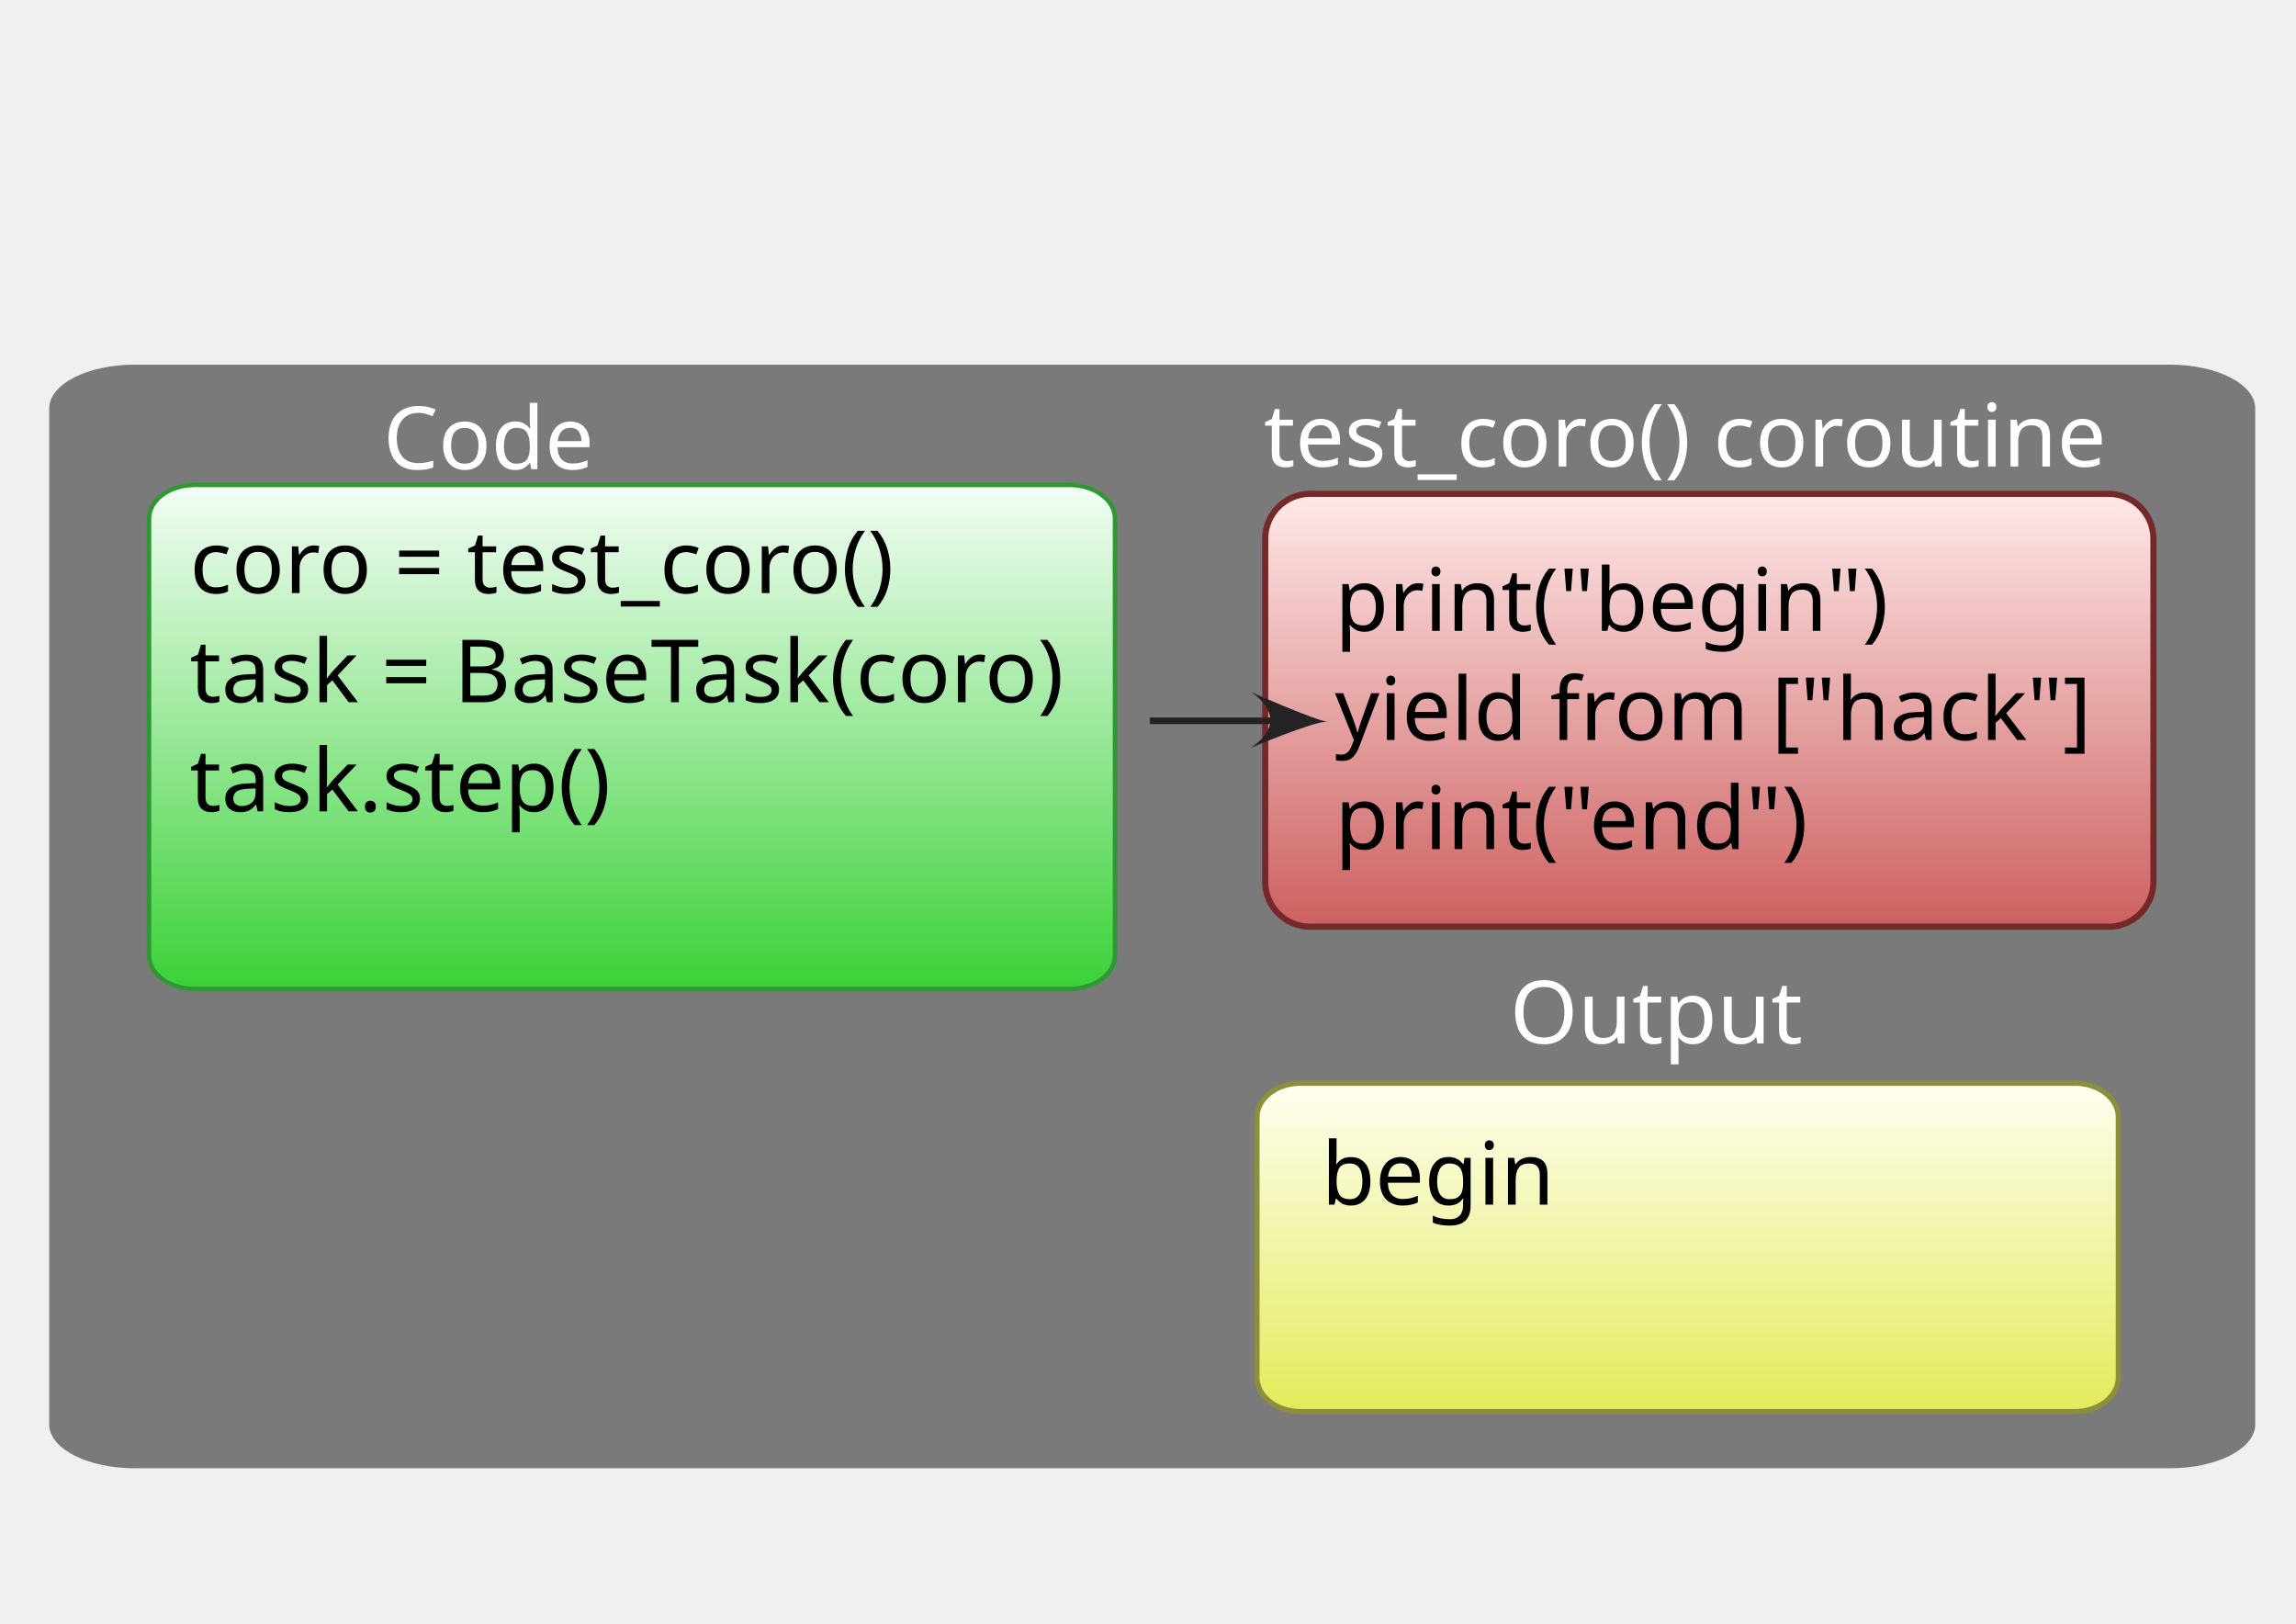
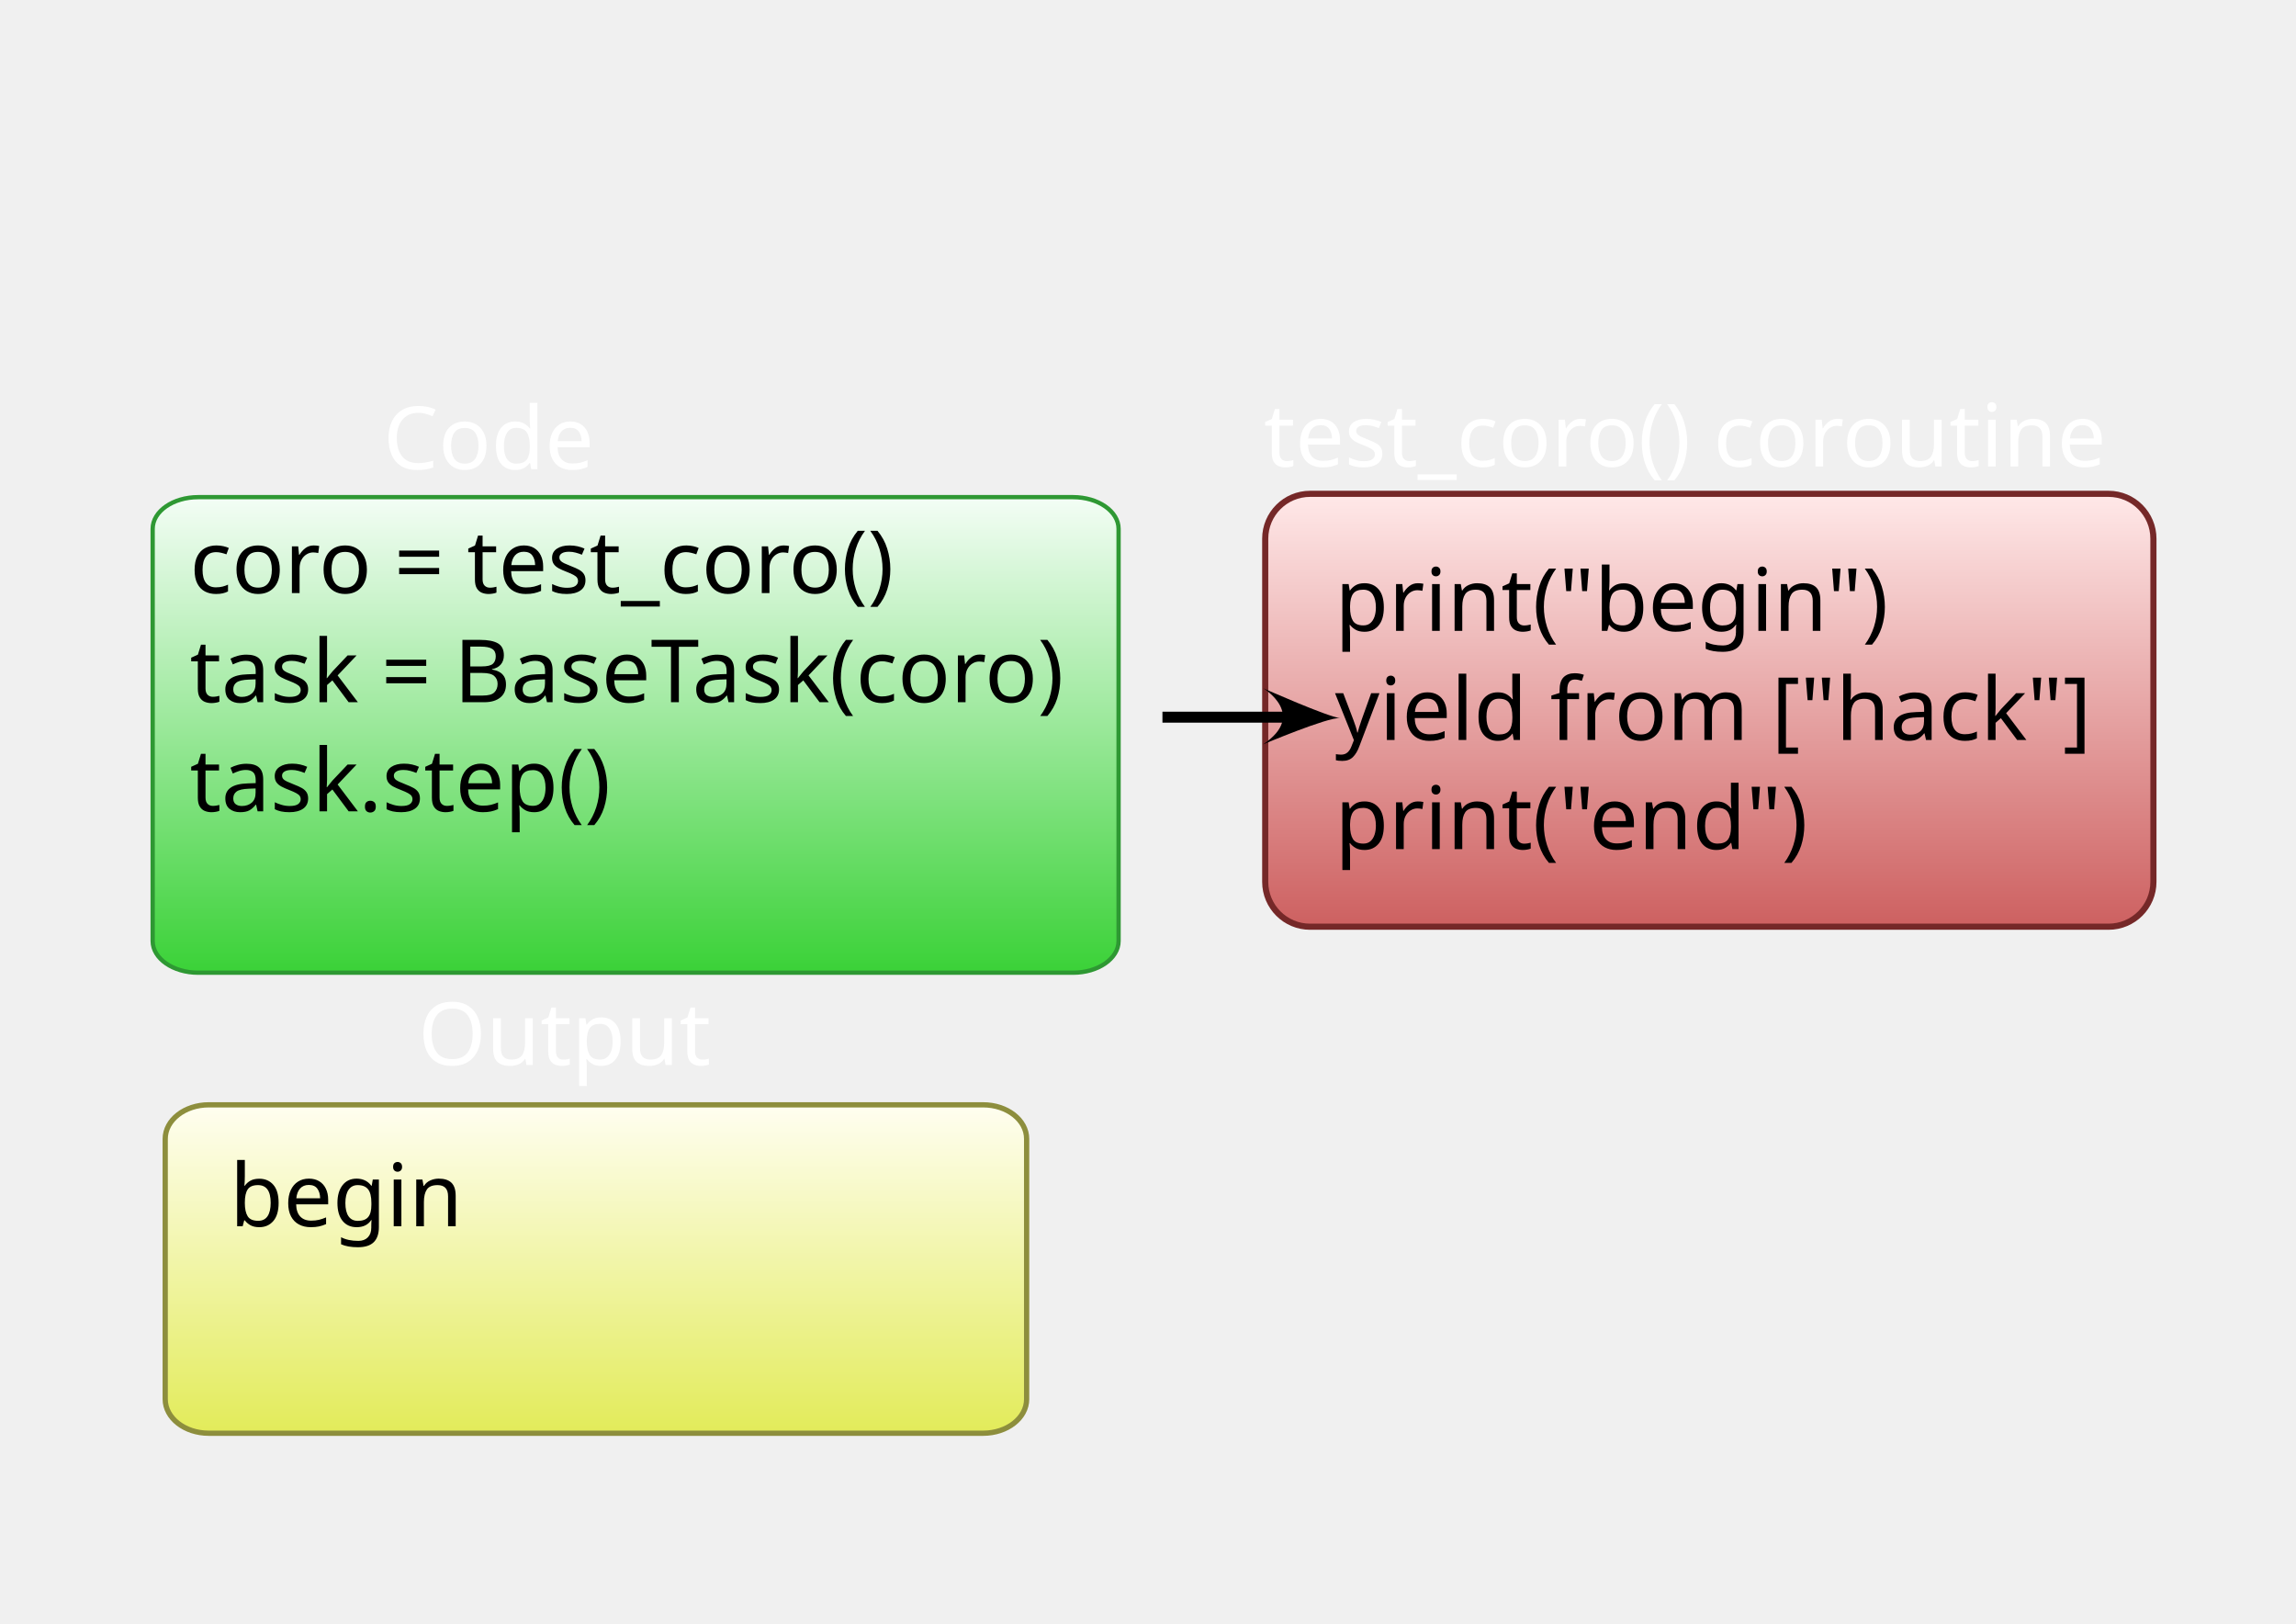
<svg xmlns="http://www.w3.org/2000/svg" xmlns:xlink="http://www.w3.org/1999/xlink" version="1.1" id="svg2" height="744.094" width="1052.362">
  <defs id="defs4">
    <linearGradient id="linearGradient12126">
      <stop style="stop-color:#ffe8e8;stop-opacity:1;" offset="0" id="stop12128" />
      <stop style="stop-color:#cd6060;stop-opacity:1;" offset="1" id="stop12130" />
    </linearGradient>
    <marker orient="auto" refY="0" refX="0" id="DotL" style="overflow:visible">
      <path id="path3982" d="m -2.5,-1 c 0,2.76 -2.24,5 -5,5 -2.76,0 -5,-2.24 -5,-5 0,-2.76 2.24,-5 5,-5 2.76,0 5,2.24 5,5 z" style="fill-rule:evenodd;stroke:#000000;stroke-width:1pt" transform="matrix(0.8,0,0,0.8,5.92,0.8)" />
    </marker>
    <marker id="RazorWire" refX="0" refY="0" orient="auto" style="overflow:visible">
      <path id="path4153" transform="scale(0.8,0.8)" style="fill:#808080;fill-opacity:1;fill-rule:evenodd;stroke:#000000;stroke-width:0.1pt" d="m 0.023,-0.74 0,1.438 -7.781,2.313 18.437,0 -7.187,-2.313 0,-1.438 7.25,-2.156 -18.469,0 7.75,2.156 z" />
    </marker>
    <marker orient="auto" refY="0" refX="0" id="Arrow2Lend" style="overflow:visible">
      <path id="path3942" style="fill-rule:evenodd;stroke-width:0.625;stroke-linejoin:round" d="M 8.719,4.034 -2.207,0.016 8.719,-4.002 c -1.745,2.372 -1.735,5.617 -6e-7,8.035 z" transform="matrix(-1.1,0,0,-1.1,-1.1,0)" />
    </marker>
    <marker orient="auto" refY="0" refX="0" id="Arrow1Lend" style="overflow:visible">
      <path id="path3924" d="M 0,0 5,-5 -12.5,0 5,5 0,0 z" style="fill-rule:evenodd;stroke:#000000;stroke-width:1pt" transform="matrix(-0.8,0,0,-0.8,-10,0)" />
    </marker>
    <linearGradient id="linearGradient3765">
      <stop id="stop3767" offset="0" style="stop-color:#f2feff;stop-opacity:1;" />
      <stop id="stop3769" offset="1" style="stop-color:#41b6ce;stop-opacity:1;" />
    </linearGradient>
    <linearGradient id="linearGradient3755">
      <stop style="stop-color:#b8f1f1;stop-opacity:1;" offset="0" id="stop3757" />
      <stop style="stop-color:#5ac5da;stop-opacity:1;" offset="1" id="stop3759" />
    </linearGradient>
    <linearGradient xlink:href="#linearGradient3765" id="linearGradient3761" x1="328.5" y1="172.362" x2="334.357" y2="552.362" gradientUnits="userSpaceOnUse" gradientTransform="matrix(0.6143788,0,0,0.4866711,176.4746,449.7801)" />
    <linearGradient xlink:href="#linearGradient3765-7" id="linearGradient3761-8" x1="328.5" y1="172.362" x2="334.357" y2="552.362" gradientUnits="userSpaceOnUse" gradientTransform="matrix(0.6143788,0,0,0.6431323,188.5043,-52.64542)" />
    <linearGradient id="linearGradient3765-7">
      <stop id="stop3767-4" offset="0" style="stop-color:#f2fdf4;stop-opacity:1;" />
      <stop id="stop3769-3" offset="1" style="stop-color:#3cd239;stop-opacity:1;" />
    </linearGradient>
-     <linearGradient y2="548.954" x2="328.5" y1="172.362" x1="328.5" gradientTransform="matrix(0.8804081,0,0,0.6032647,-7.139115,428.2437)" gradientUnits="userSpaceOnUse" id="linearGradient5906" xlink:href="#linearGradient3765-7" />
+     <linearGradient y2="548.954" x2="328.5" y1="172.362" x1="328.5" gradientTransform="matrix(0.8804081,0,0,0.5692378,-5.487653,439.6073)" gradientUnits="userSpaceOnUse" id="linearGradient5906" xlink:href="#linearGradient3765-7" />
    <marker orient="auto" refY="0" refX="0" id="Arrow1Lend-4" style="overflow:visible">
      <path id="path3924-0" d="M 0,0 5,-5 -12.5,0 5,5 0,0 z" style="fill-rule:evenodd;stroke:#000000;stroke-width:1pt" transform="matrix(-0.8,0,0,-0.8,-10,0)" />
    </marker>
    <linearGradient xlink:href="#linearGradient12126" id="linearGradient12140" x1="879.429" y1="523.279" x2="879.429" y2="707.26" gradientUnits="userSpaceOnUse" gradientTransform="matrix(0.9232801,0,0,1.078099,2.018075,-29.19488)" />
    <linearGradient xlink:href="#linearGradient12126-6" id="linearGradient12140-4" x1="879.429" y1="523.279" x2="883.507" y2="706.591" gradientUnits="userSpaceOnUse" gradientTransform="matrix(0.9957622,0,0,1.142415,-67.42616,-69.40973)" />
    <linearGradient id="linearGradient12126-6">
      <stop style="stop-color:#fffef0;stop-opacity:1;" offset="0" id="stop12128-6" />
      <stop style="stop-color:#e2eb59;stop-opacity:1;" offset="1" id="stop12130-1" />
    </linearGradient>
-     <linearGradient y2="707.709" x2="879.429" y1="523.279" x1="879.429" gradientTransform="matrix(0.8954408,0,0,0.8179006,15.65452,376.9598)" gradientUnits="userSpaceOnUse" id="linearGradient12157" xlink:href="#linearGradient12126-6" />
+     <linearGradient y2="707.709" x2="879.429" y1="523.279" x1="879.429" gradientTransform="matrix(0.8954408,0,0,0.8179006,-484.7387,386.8686)" gradientUnits="userSpaceOnUse" id="linearGradient12157" xlink:href="#linearGradient12126-6" />
  </defs>
  <g id="layer1" transform="translate(0,-308.2677)">
-     <rect style="fill:#7a7a7a;fill-opacity:1;fill-rule:nonzero;stroke:none" id="rect7304" width="1011.113" height="505.758" x="22.56" y="475.371" rx="39.121" ry="20.051" />
-     <rect style="fill:url(#linearGradient5906);fill-opacity:1;fill-rule:nonzero;stroke:#2e9833;stroke-width:2.02;stroke-linecap:butt;stroke-linejoin:round;stroke-miterlimit:4;stroke-opacity:1;stroke-dasharray:none" id="rect2985-0" width="442.719" height="230.964" x="68.324" y="530.5" rx="20.877" ry="15.373" />
+     <rect style="fill:url(#linearGradient5906);fill-opacity:1;fill-rule:nonzero;stroke:#2e9833;stroke-width:1.962;stroke-linecap:butt;stroke-linejoin:round;stroke-miterlimit:4;stroke-opacity:1;stroke-dasharray:none" id="rect2985-0" width="442.719" height="217.937" x="69.976" y="536.096" rx="20.877" ry="14.506" />
    <text xml:space="preserve" style="font-size:40px;font-style:normal;font-variant:normal;font-weight:normal;font-stretch:normal;line-height:125%;letter-spacing:0px;word-spacing:0px;fill:#ffffff;fill-opacity:1;stroke:none;font-family:Comfortaa;-inkscape-font-specification:Comfortaa" x="579.229" y="522.051" id="text3771-4">
      <tspan id="tspan3773-6" x="579.229" y="522.051">test_coro() coroutine</tspan>
    </text>
    <rect style="fill:url(#linearGradient12140);fill-opacity:1;fill-rule:nonzero;stroke:#752828;stroke-width:2.806;stroke-linecap:butt;stroke-linejoin:round;stroke-miterlimit:4;stroke-opacity:1;stroke-dasharray:none" id="rect11120-3" width="407.103" height="198.385" x="579.907" y="534.574" rx="20.575" ry="20.564" />
    <text xml:space="preserve" style="font-size:40px;font-style:normal;font-weight:normal;line-height:125%;letter-spacing:0px;word-spacing:0px;fill:#ffffff;fill-opacity:1;stroke:none;font-family:Sans" x="175.637" y="523.265" id="text5865-6-8-9">
      <tspan x="175.637" y="523.265" style="font-style:normal;font-variant:normal;font-weight:normal;font-stretch:normal;fill:#ffffff;fill-opacity:1;font-family:Comfortaa;-inkscape-font-specification:Comfortaa" id="tspan11114-1">Code</tspan>
    </text>
    <text xml:space="preserve" style="font-size:40px;font-style:normal;font-weight:normal;line-height:125%;letter-spacing:0px;word-spacing:0px;fill:#000000;fill-opacity:1;stroke:none;font-family:Sans" x="86.991" y="580.069" id="text5865-6">
      <tspan x="86.991" y="580.069" style="font-style:normal;font-variant:normal;font-weight:normal;font-stretch:normal;fill:#000000;fill-opacity:1;font-family:Comfortaa;-inkscape-font-specification:Comfortaa" id="tspan3961">coro = test_coro()</tspan>
      <tspan x="86.991" y="630.069" style="font-style:normal;font-variant:normal;font-weight:normal;font-stretch:normal;fill:#000000;fill-opacity:1;font-family:Comfortaa;-inkscape-font-specification:Comfortaa" id="tspan3170">task = BaseTask(coro)</tspan>
      <tspan x="86.991" y="680.069" style="font-style:normal;font-variant:normal;font-weight:normal;font-stretch:normal;fill:#000000;fill-opacity:1;font-family:Comfortaa;-inkscape-font-specification:Comfortaa" id="tspan3174">task.step()</tspan>
    </text>
-     <rect style="fill:url(#linearGradient12157);fill-opacity:1;fill-rule:nonzero;stroke:#8d8e3d;stroke-width:2.407;stroke-linecap:butt;stroke-linejoin:round;stroke-miterlimit:4;stroke-opacity:1;stroke-dasharray:none" id="rect11120-3-8" width="394.828" height="150.505" x="576.119" y="804.663" rx="19.954" ry="15.601" />
-     <text xml:space="preserve" style="font-size:40px;font-style:normal;font-weight:normal;line-height:125%;letter-spacing:0px;word-spacing:0px;fill:#ffffff;fill-opacity:1;stroke:none;font-family:Sans" x="692.031" y="786.432" id="text5865-6-8-9-4">
-       <tspan x="692.031" y="786.432" style="font-style:normal;font-variant:normal;font-weight:normal;font-stretch:normal;fill:#ffffff;fill-opacity:1;font-family:Comfortaa;-inkscape-font-specification:Comfortaa" id="tspan11114-1-1">Output</tspan>
+     <rect style="fill:url(#linearGradient12157);fill-opacity:1;fill-rule:nonzero;stroke:#8d8e3d;stroke-width:2.407;stroke-linecap:butt;stroke-linejoin:round;stroke-miterlimit:4;stroke-opacity:1;stroke-dasharray:none" id="rect11120-3-8" width="394.828" height="150.505" x="75.726" y="814.572" rx="19.954" ry="15.601" />
+     <text xml:space="preserve" style="font-size:40px;font-style:normal;font-weight:normal;line-height:125%;letter-spacing:0px;word-spacing:0px;fill:#ffffff;fill-opacity:1;stroke:none;font-family:Sans" x="191.638" y="796.341" id="text5865-6-8-9-4">
+       <tspan x="191.638" y="796.341" style="font-style:normal;font-variant:normal;font-weight:normal;font-stretch:normal;fill:#ffffff;fill-opacity:1;font-family:Comfortaa;-inkscape-font-specification:Comfortaa" id="tspan11114-1-1">Output</tspan>
    </text>
-     <text xml:space="preserve" style="font-size:40px;font-style:normal;font-weight:normal;line-height:125%;letter-spacing:0px;word-spacing:0px;fill:#000000;fill-opacity:1;stroke:none;font-family:Sans" x="605.69" y="860.331" id="text5865-6-7">
-       <tspan x="605.69" y="860.331" style="font-style:normal;font-variant:normal;font-weight:normal;font-stretch:normal;fill:#000000;fill-opacity:1;font-family:Comfortaa;-inkscape-font-specification:Comfortaa" id="tspan3199">begin</tspan>
+     <text xml:space="preserve" style="font-size:40px;font-style:normal;font-weight:normal;line-height:125%;letter-spacing:0px;word-spacing:0px;fill:#000000;fill-opacity:1;stroke:none;font-family:Sans" x="105.297" y="870.24" id="text5865-6-7">
+       <tspan x="105.297" y="870.24" style="font-style:normal;font-variant:normal;font-weight:normal;font-stretch:normal;fill:#000000;fill-opacity:1;font-family:Comfortaa;-inkscape-font-specification:Comfortaa" id="tspan3199">begin</tspan>
    </text>
    <text xml:space="preserve" style="font-size:40px;font-style:normal;font-variant:normal;font-weight:normal;font-stretch:normal;line-height:125%;letter-spacing:0px;word-spacing:0px;fill:#000000;fill-opacity:1;stroke:none;font-family:Comfortaa;-inkscape-font-specification:Comfortaa" x="611.867" y="597.384" id="text12274">
      <tspan x="611.867" y="597.384" id="tspan3147">print("begin")</tspan>
      <tspan x="611.867" y="647.384" id="tspan3176">yield from ["hack"]</tspan>
      <tspan x="611.867" y="697.384" id="tspan3149">print("end")</tspan>
    </text>
-     <g id="g3969" transform="translate(-35.50645,68.5357)">
-       <path id="path5299-9" d="m 562.528,570.044 63.305,0" style="fill:#faff4f;fill-opacity:1;fill-rule:nonzero;stroke:#232323;stroke-width:3;stroke-linecap:butt;stroke-linejoin:round;stroke-miterlimit:4;stroke-opacity:1;stroke-dasharray:none;marker-end:none" />
-       <path id="path7308-2" d="m 608.75,556.809 c 0,0 29.705,13.182 35.206,13.65 -5.698,-0.468 -35.335,12.068 -35.335,12.068 20.433,-13.571 0.129,-25.719 0.129,-25.719 z" style="fill:#232323;fill-opacity:1;fill-rule:nonzero;stroke:none" />
+     <g id="g9786" transform="translate(-4.954388,-79.27021)">
+       <path id="path5299-9" d="m 537.756,716.198 63.305,0" style="fill:#000000;fill-opacity:1;fill-rule:nonzero;stroke:#000000;stroke-width:5;stroke-linecap:butt;stroke-linejoin:round;stroke-miterlimit:4;stroke-opacity:1;stroke-dasharray:none;marker-end:none" />
+       <path id="path7308-2" d="m 583.978,702.963 c 0,0 29.705,13.182 35.206,13.65 -5.698,-0.468 -35.335,12.068 -35.335,12.068 20.433,-13.571 0.129,-25.719 0.129,-25.719 z" style="fill:#000000;fill-opacity:1;fill-rule:nonzero;stroke:none" />
    </g>
+     <rect style="fill:none" id="rect9782" width="108.171" height="37.984" x="541.68" y="460.869" rx="0" ry="0" transform="translate(0,308.2677)" />
  </g>
</svg>
